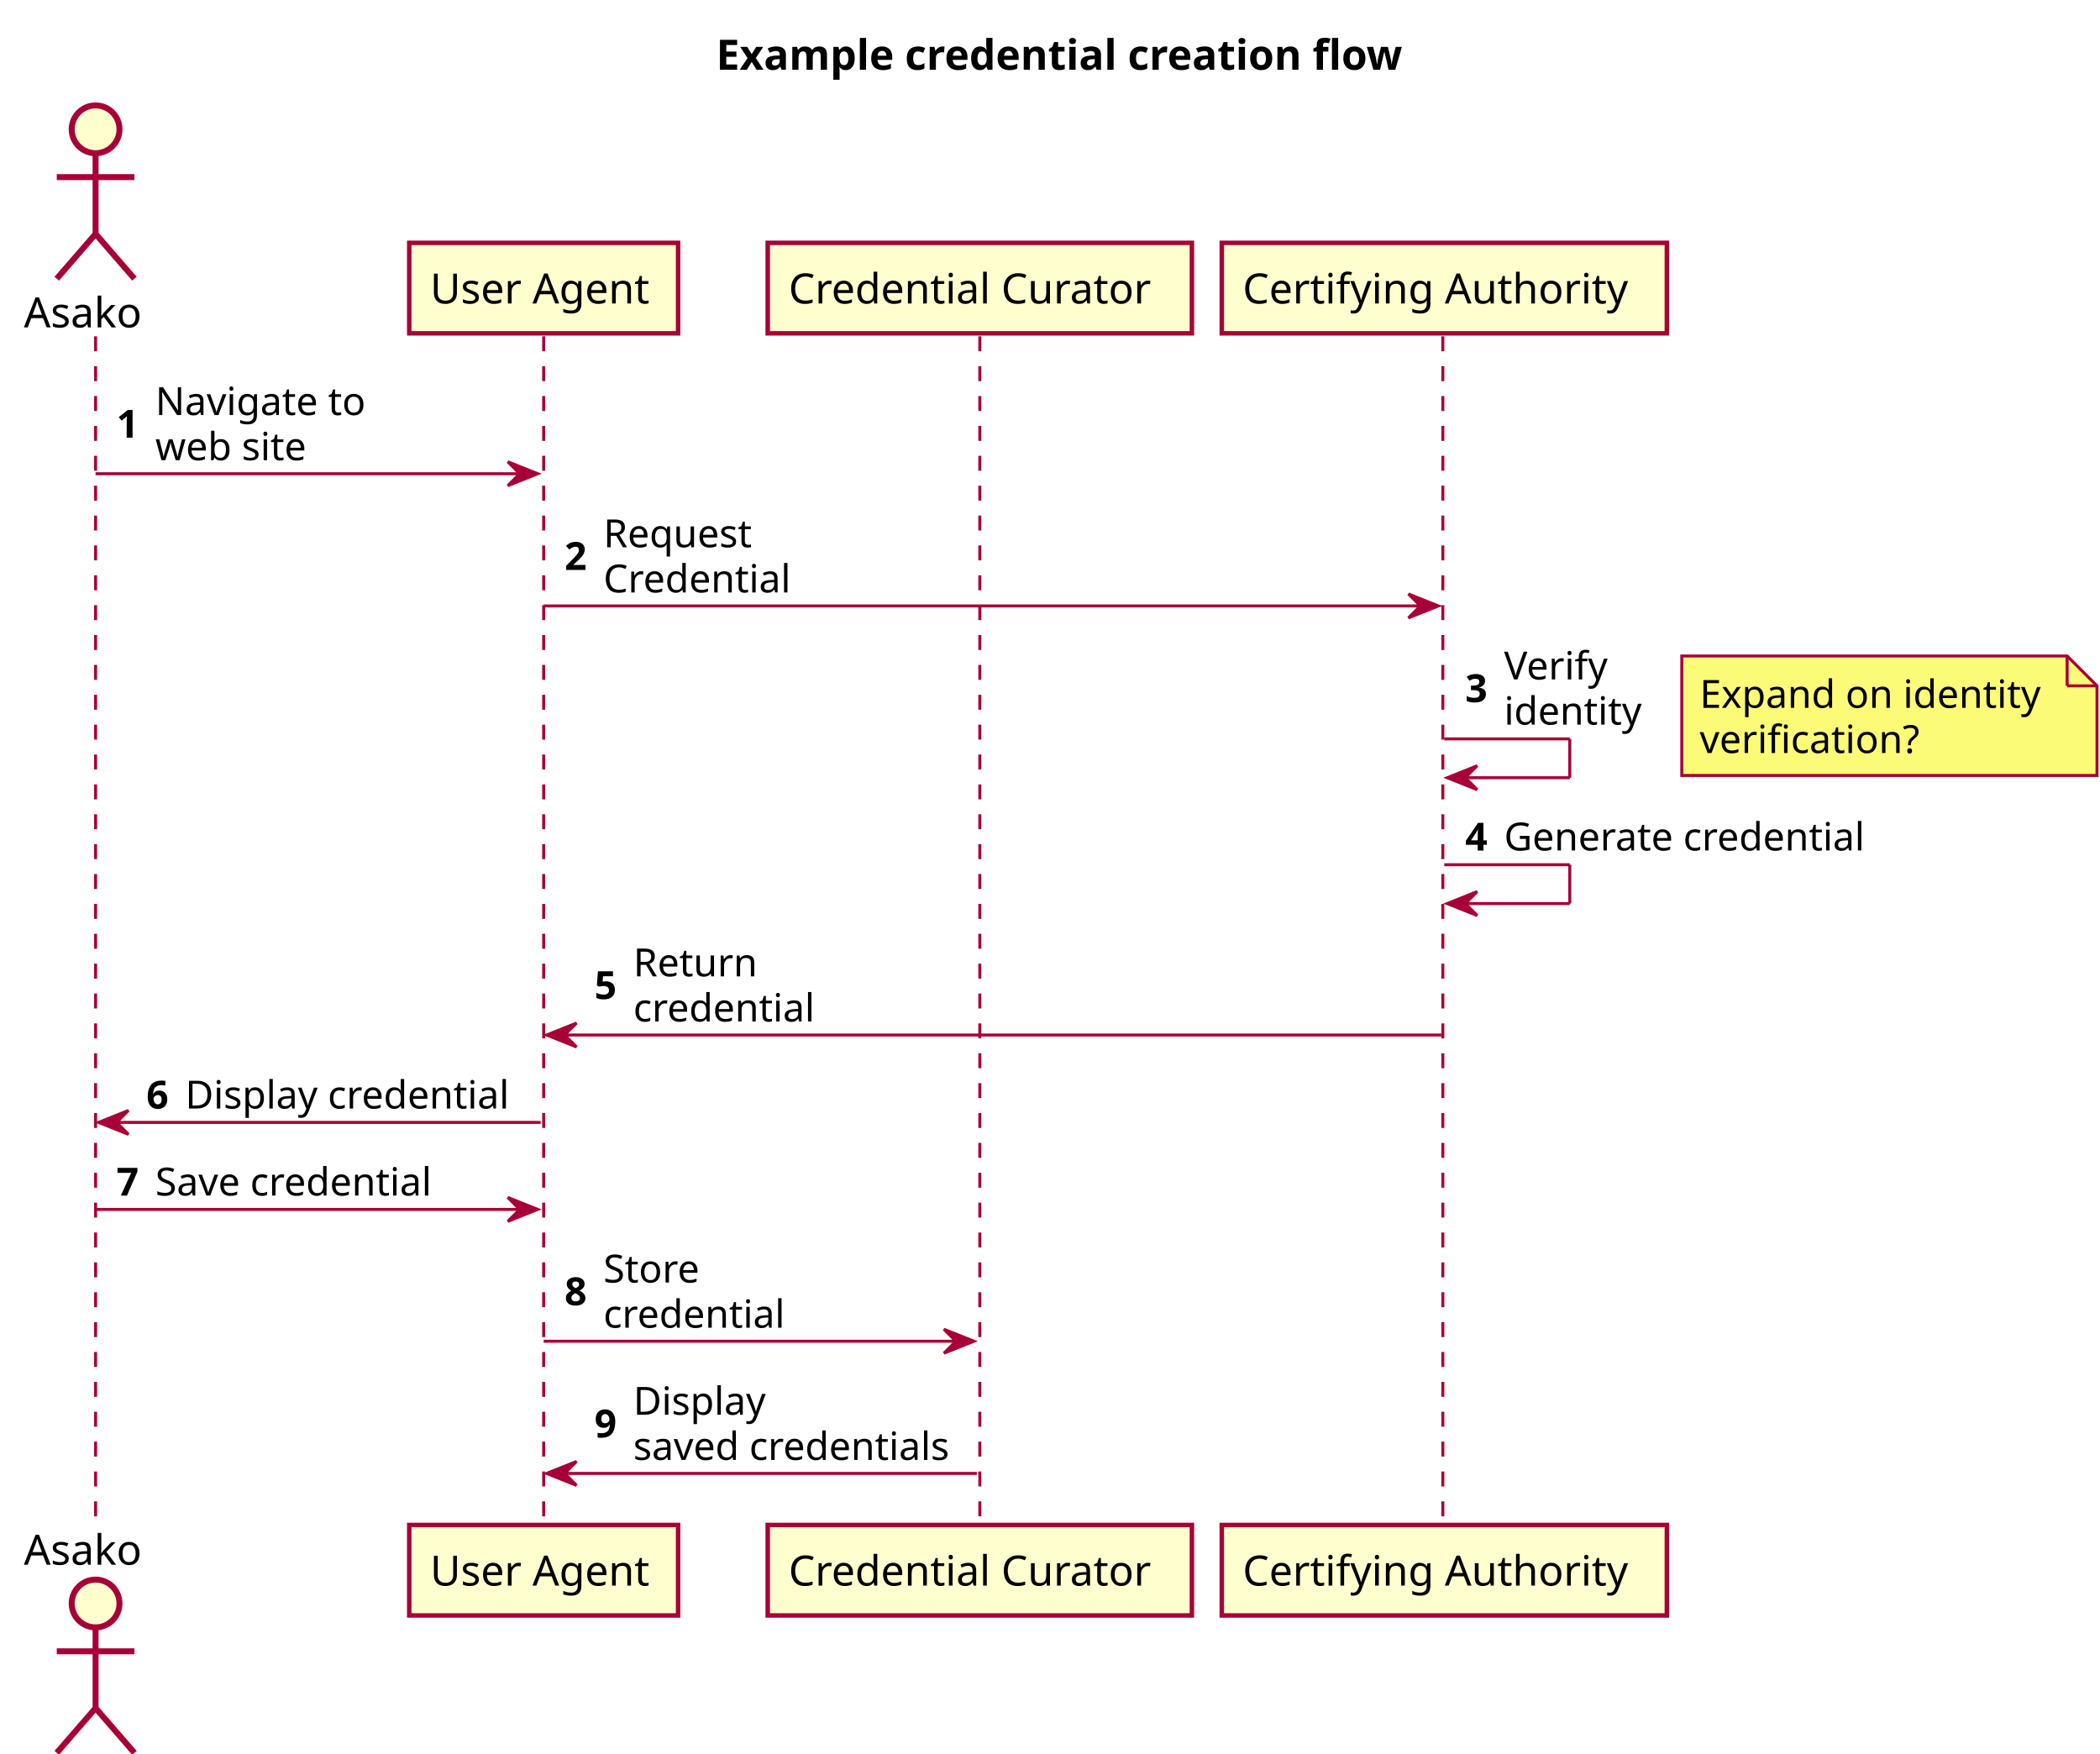
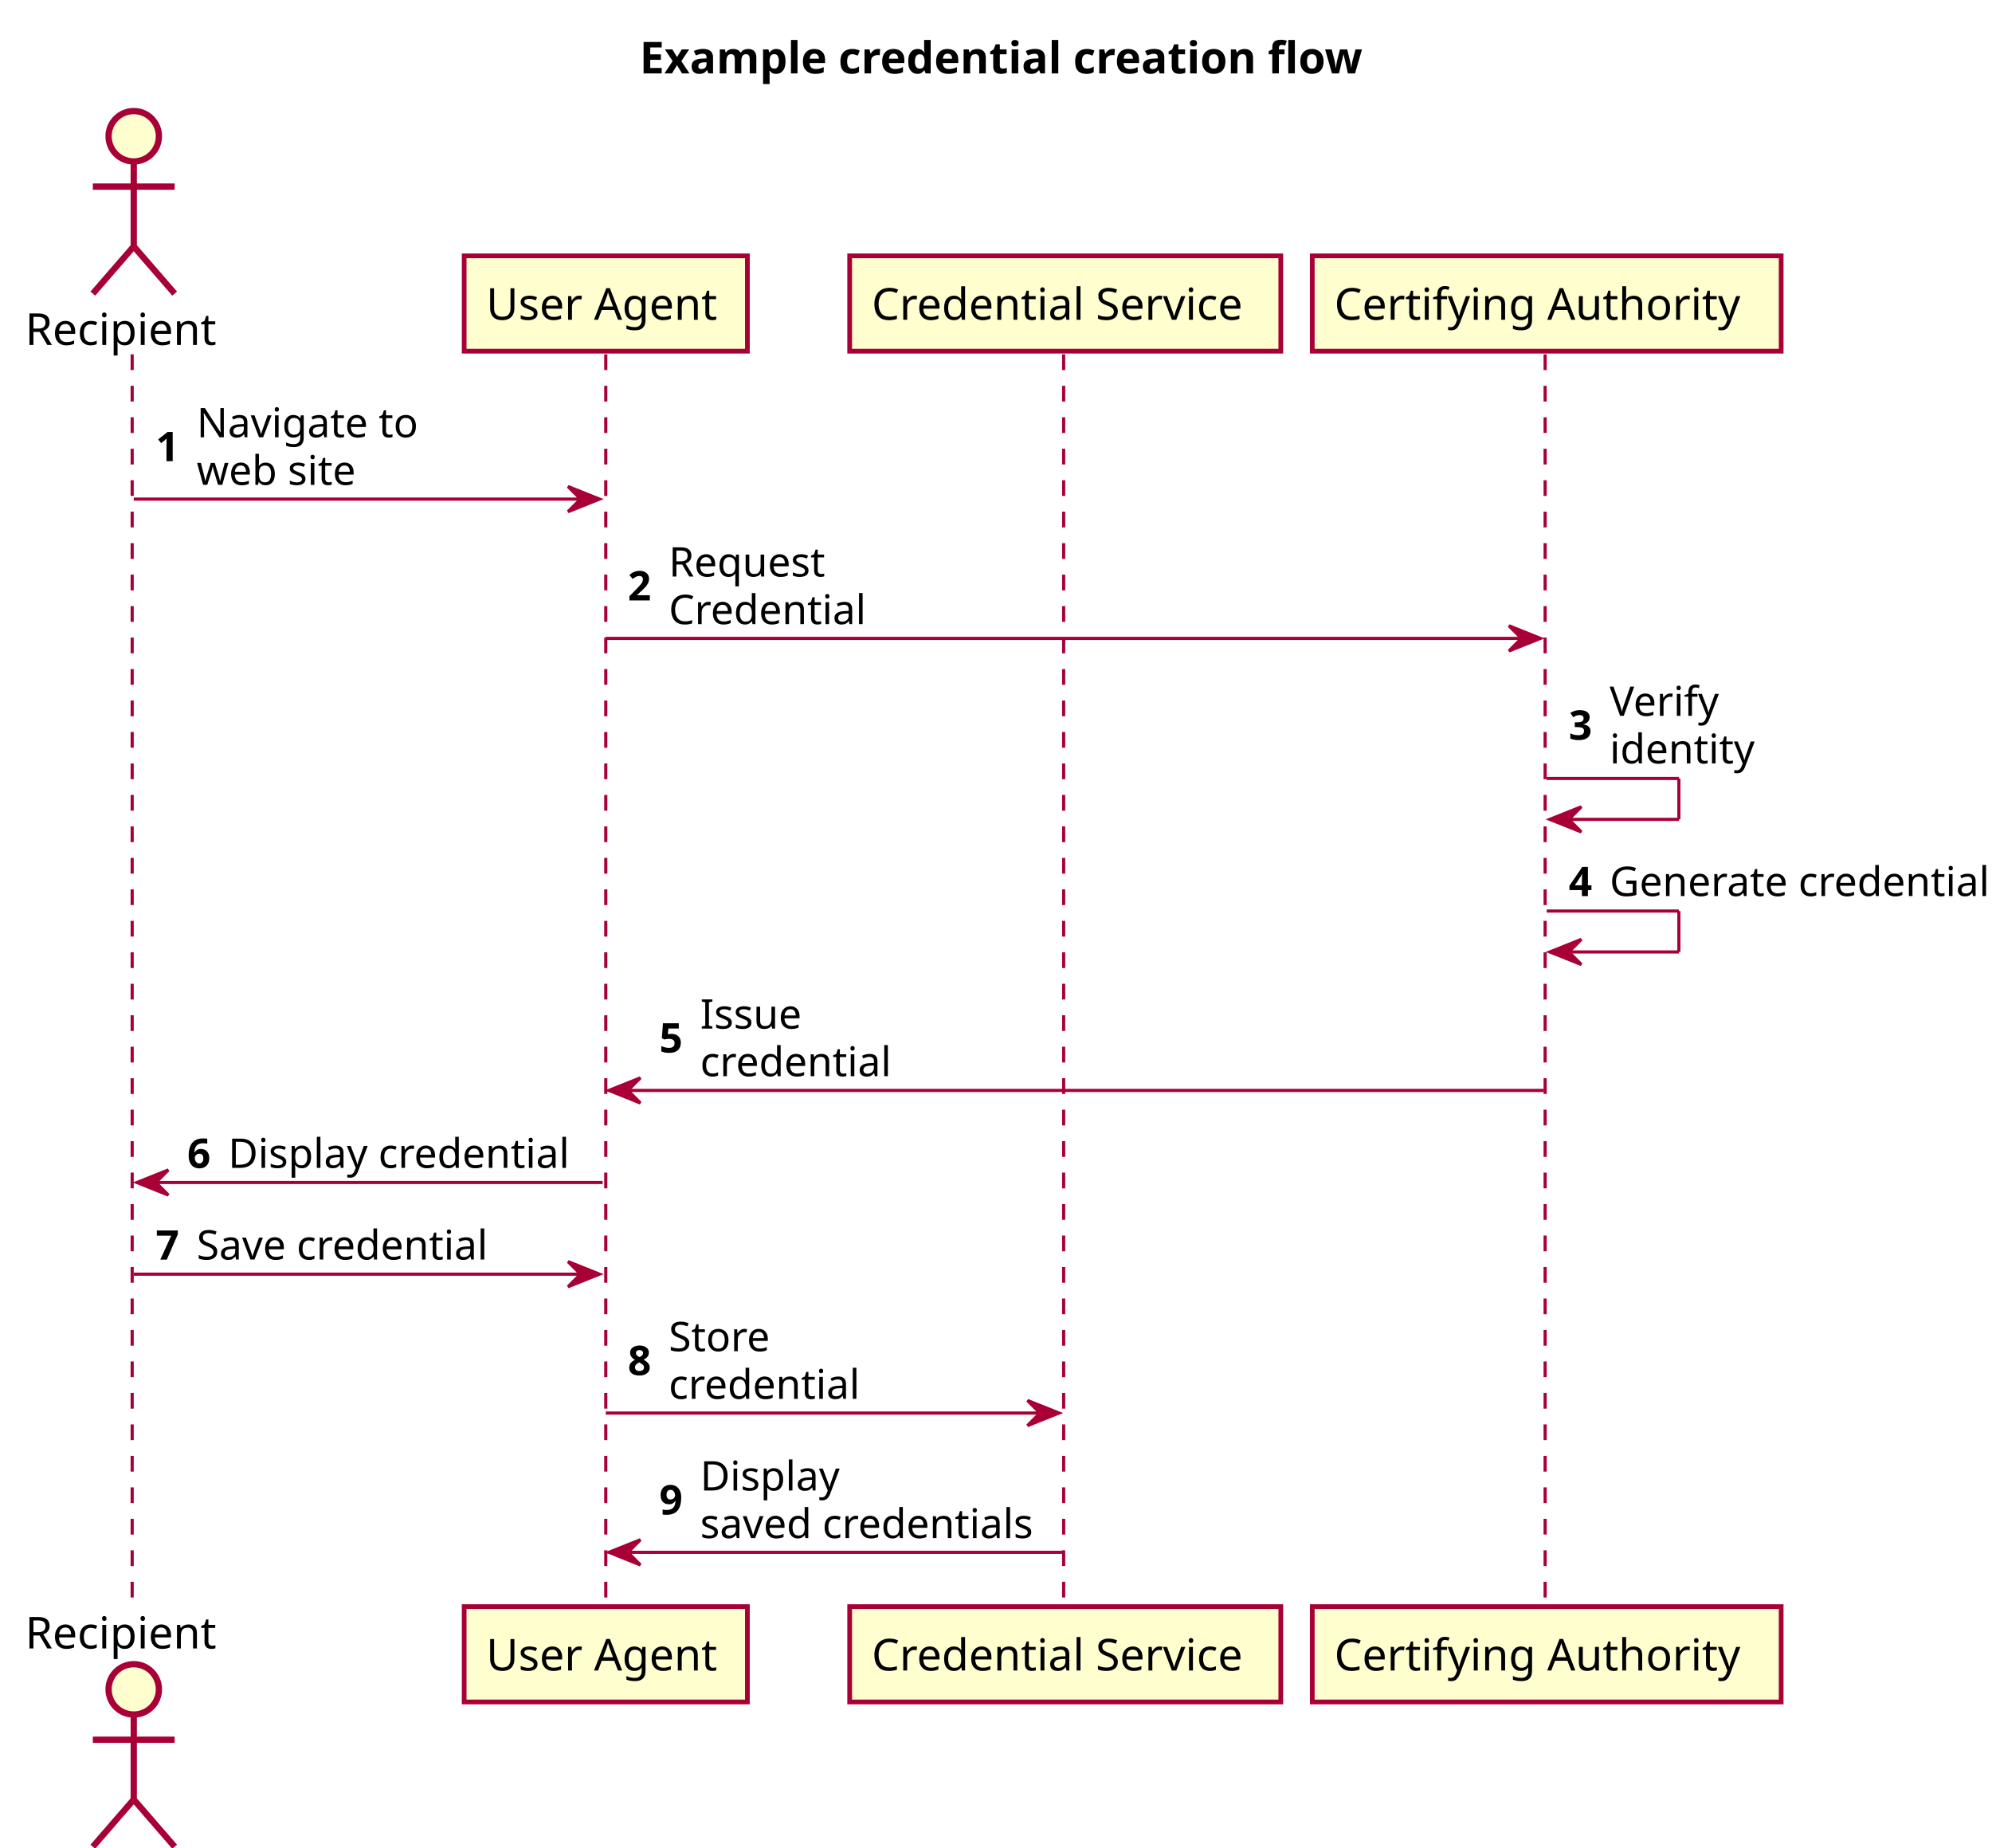
- <svg xmlns="http://www.w3.org/2000/svg" height="587px" style="width:703px;height:587px;" version="1.1" viewBox="0 0 703 587" width="703px">
+ <svg xmlns="http://www.w3.org/2000/svg" height="587px" style="width:633px;height:587px;" version="1.1" viewBox="0 0 633 587" width="633px">
  <defs />
  <g>
-     <text fill="#000000" font-family="Lucida Sans" font-size="14" font-weight="bold" lengthAdjust="spacingAndGlyphs" textLength="236" x="239.75" y="23.337">Example credential creation flow</text>
-     <line style="stroke: #A80036; stroke-width: 1.0; stroke-dasharray: 5.0,5.0;" x1="32" x2="32" y1="112.58" y2="511.477" />
-     <line style="stroke: #A80036; stroke-width: 1.0; stroke-dasharray: 5.0,5.0;" x1="182" x2="182" y1="112.58" y2="511.477" />
-     <line style="stroke: #A80036; stroke-width: 1.0; stroke-dasharray: 5.0,5.0;" x1="328" x2="328" y1="112.58" y2="511.477" />
-     <line style="stroke: #A80036; stroke-width: 1.0; stroke-dasharray: 5.0,5.0;" x1="483" x2="483" y1="112.58" y2="511.477" />
-     <text fill="#000000" font-family="Lucida Sans" font-size="14" lengthAdjust="spacingAndGlyphs" textLength="42" x="8" y="109.593">Asako</text>
-     <ellipse cx="32" cy="43.29" fill="#FEFECE" rx="8" ry="8" style="stroke: #A80036; stroke-width: 2.0;" />
-     <path d="M32,51.29 L32,78.29 M19,59.29 L45,59.29 M32,78.29 L19,93.29 M32,78.29 L45,93.29 " fill="#FEFECE" style="stroke: #A80036; stroke-width: 2.0;" />
-     <text fill="#000000" font-family="Lucida Sans" font-size="14" lengthAdjust="spacingAndGlyphs" textLength="42" x="8" y="523.78">Asako</text>
-     <ellipse cx="32" cy="536.767" fill="#FEFECE" rx="8" ry="8" style="stroke: #A80036; stroke-width: 2.0;" />
-     <path d="M32,544.767 L32,571.767 M19,552.767 L45,552.767 M32,571.767 L19,586.767 M32,571.767 L45,586.767 " fill="#FEFECE" style="stroke: #A80036; stroke-width: 2.0;" />
-     <rect fill="#FEFECE" height="30.29" style="stroke: #A80036; stroke-width: 1.5;" width="90" x="137" y="81.29" />
-     <text fill="#000000" font-family="Lucida Sans" font-size="14" lengthAdjust="spacingAndGlyphs" textLength="76" x="144" y="101.593">User Agent</text>
-     <rect fill="#FEFECE" height="30.29" style="stroke: #A80036; stroke-width: 1.5;" width="90" x="137" y="510.477" />
-     <text fill="#000000" font-family="Lucida Sans" font-size="14" lengthAdjust="spacingAndGlyphs" textLength="76" x="144" y="530.78">User Agent</text>
-     <rect fill="#FEFECE" height="30.29" style="stroke: #A80036; stroke-width: 1.5;" width="142" x="257" y="81.29" />
-     <text fill="#000000" font-family="Lucida Sans" font-size="14" lengthAdjust="spacingAndGlyphs" textLength="128" x="264" y="101.593">Credential Curator</text>
-     <rect fill="#FEFECE" height="30.29" style="stroke: #A80036; stroke-width: 1.5;" width="142" x="257" y="510.477" />
-     <text fill="#000000" font-family="Lucida Sans" font-size="14" lengthAdjust="spacingAndGlyphs" textLength="128" x="264" y="530.78">Credential Curator</text>
-     <rect fill="#FEFECE" height="30.29" style="stroke: #A80036; stroke-width: 1.5;" width="149" x="409" y="81.29" />
-     <text fill="#000000" font-family="Lucida Sans" font-size="14" lengthAdjust="spacingAndGlyphs" textLength="135" x="416" y="101.593">Certifying Authority</text>
-     <rect fill="#FEFECE" height="30.29" style="stroke: #A80036; stroke-width: 1.5;" width="149" x="409" y="510.477" />
-     <text fill="#000000" font-family="Lucida Sans" font-size="14" lengthAdjust="spacingAndGlyphs" textLength="135" x="416" y="530.78">Certifying Authority</text>
-     <polygon fill="#A80036" points="170,154.58,180,158.58,170,162.58,174,158.58" style="stroke: #A80036; stroke-width: 1.0;" />
-     <line style="stroke: #A80036; stroke-width: 1.0;" x1="32" x2="176" y1="158.58" y2="158.58" />
-     <text fill="#000000" font-family="Lucida Sans" font-size="13" font-weight="bold" lengthAdjust="spacingAndGlyphs" textLength="9" x="39" y="146.528">1</text>
-     <text fill="#000000" font-family="Lucida Sans" font-size="13" lengthAdjust="spacingAndGlyphs" textLength="72" x="52" y="138.933">Navigate to</text>
-     <text fill="#000000" font-family="Lucida Sans" font-size="13" lengthAdjust="spacingAndGlyphs" textLength="52" x="52" y="154.059">web site</text>
-     <polygon fill="#A80036" points="471.5,198.833,481.5,202.833,471.5,206.833,475.5,202.833" style="stroke: #A80036; stroke-width: 1.0;" />
-     <line style="stroke: #A80036; stroke-width: 1.0;" x1="182" x2="477.5" y1="202.833" y2="202.833" />
-     <text fill="#000000" font-family="Lucida Sans" font-size="13" font-weight="bold" lengthAdjust="spacingAndGlyphs" textLength="9" x="189" y="190.78">2</text>
-     <text fill="#000000" font-family="Lucida Sans" font-size="13" lengthAdjust="spacingAndGlyphs" textLength="50" x="202" y="183.185">Request</text>
-     <text fill="#000000" font-family="Lucida Sans" font-size="13" lengthAdjust="spacingAndGlyphs" textLength="64" x="202" y="198.312">Credential</text>
-     <line style="stroke: #A80036; stroke-width: 1.0;" x1="483.5" x2="525.5" y1="247.339" y2="247.339" />
-     <line style="stroke: #A80036; stroke-width: 1.0;" x1="525.5" x2="525.5" y1="247.339" y2="260.339" />
-     <line style="stroke: #A80036; stroke-width: 1.0;" x1="484.5" x2="525.5" y1="260.339" y2="260.339" />
-     <polygon fill="#A80036" points="494.5,256.339,484.5,260.339,494.5,264.339,490.5,260.339" style="stroke: #A80036; stroke-width: 1.0;" />
-     <text fill="#000000" font-family="Lucida Sans" font-size="13" font-weight="bold" lengthAdjust="spacingAndGlyphs" textLength="9" x="490.5" y="235.033">3</text>
-     <text fill="#000000" font-family="Lucida Sans" font-size="13" lengthAdjust="spacingAndGlyphs" textLength="37" x="503.5" y="227.439">Verify</text>
-     <text fill="#000000" font-family="Lucida Sans" font-size="13" lengthAdjust="spacingAndGlyphs" textLength="48" x="503.5" y="242.565">identity</text>
-     <polygon fill="#FBFB77" points="563,219.586,563,259.586,702,259.586,702,229.586,692,219.586,563,219.586" style="stroke: #A80036; stroke-width: 1.0;" />
-     <line style="stroke: #A80036; stroke-width: 1.0;" x1="692" x2="692" y1="219.586" y2="229.586" />
-     <line style="stroke: #A80036; stroke-width: 1.0;" x1="702" x2="692" y1="229.586" y2="229.586" />
-     <text fill="#000000" font-family="Lucida Sans" font-size="13" lengthAdjust="spacingAndGlyphs" textLength="118" x="569" y="236.939">Expand on identity</text>
-     <text fill="#000000" font-family="Lucida Sans" font-size="13" lengthAdjust="spacingAndGlyphs" textLength="76" x="569" y="252.065">verification?</text>
-     <line style="stroke: #A80036; stroke-width: 1.0;" x1="483.5" x2="525.5" y1="289.465" y2="289.465" />
-     <line style="stroke: #A80036; stroke-width: 1.0;" x1="525.5" x2="525.5" y1="289.465" y2="302.465" />
-     <line style="stroke: #A80036; stroke-width: 1.0;" x1="484.5" x2="525.5" y1="302.465" y2="302.465" />
-     <polygon fill="#A80036" points="494.5,298.465,484.5,302.465,494.5,306.465,490.5,302.465" style="stroke: #A80036; stroke-width: 1.0;" />
-     <text fill="#000000" font-family="Lucida Sans" font-size="13" font-weight="bold" lengthAdjust="spacingAndGlyphs" textLength="9" x="490.5" y="284.723">4</text>
-     <text fill="#000000" font-family="Lucida Sans" font-size="13" lengthAdjust="spacingAndGlyphs" textLength="121" x="503.5" y="284.691">Generate credential</text>
-     <polygon fill="#A80036" points="193,342.465,183,346.465,193,350.465,189,346.465" style="stroke: #A80036; stroke-width: 1.0;" />
-     <line style="stroke: #A80036; stroke-width: 1.0;" x1="187" x2="482.5" y1="346.465" y2="346.465" />
-     <text fill="#000000" font-family="Lucida Sans" font-size="13" font-weight="bold" lengthAdjust="spacingAndGlyphs" textLength="9" x="199" y="334.413">5</text>
-     <text fill="#000000" font-family="Lucida Sans" font-size="13" lengthAdjust="spacingAndGlyphs" textLength="41" x="212" y="326.818">Return</text>
-     <text fill="#000000" font-family="Lucida Sans" font-size="13" lengthAdjust="spacingAndGlyphs" textLength="62" x="212" y="341.944">credential</text>
-     <polygon fill="#A80036" points="43,371.718,33,375.718,43,379.718,39,375.718" style="stroke: #A80036; stroke-width: 1.0;" />
-     <line style="stroke: #A80036; stroke-width: 1.0;" x1="37" x2="181" y1="375.718" y2="375.718" />
-     <text fill="#000000" font-family="Lucida Sans" font-size="13" font-weight="bold" lengthAdjust="spacingAndGlyphs" textLength="9" x="49" y="371.103">6</text>
-     <text fill="#000000" font-family="Lucida Sans" font-size="13" lengthAdjust="spacingAndGlyphs" textLength="113" x="62" y="371.071">Display credential</text>
-     <polygon fill="#A80036" points="170,400.845,180,404.845,170,408.845,174,404.845" style="stroke: #A80036; stroke-width: 1.0;" />
-     <line style="stroke: #A80036; stroke-width: 1.0;" x1="32" x2="176" y1="404.845" y2="404.845" />
-     <text fill="#000000" font-family="Lucida Sans" font-size="13" font-weight="bold" lengthAdjust="spacingAndGlyphs" textLength="9" x="39" y="400.229">7</text>
-     <text fill="#000000" font-family="Lucida Sans" font-size="13" lengthAdjust="spacingAndGlyphs" textLength="94" x="52" y="400.197">Save credential</text>
-     <polygon fill="#A80036" points="316,444.971,326,448.971,316,452.971,320,448.971" style="stroke: #A80036; stroke-width: 1.0;" />
-     <line style="stroke: #A80036; stroke-width: 1.0;" x1="182" x2="322" y1="448.971" y2="448.971" />
-     <text fill="#000000" font-family="Lucida Sans" font-size="13" font-weight="bold" lengthAdjust="spacingAndGlyphs" textLength="9" x="189" y="436.919">8</text>
-     <text fill="#000000" font-family="Lucida Sans" font-size="13" lengthAdjust="spacingAndGlyphs" textLength="32" x="202" y="429.324">Store</text>
-     <text fill="#000000" font-family="Lucida Sans" font-size="13" lengthAdjust="spacingAndGlyphs" textLength="62" x="202" y="444.45">credential</text>
-     <polygon fill="#A80036" points="193,489.224,183,493.224,193,497.224,189,493.224" style="stroke: #A80036; stroke-width: 1.0;" />
-     <line style="stroke: #A80036; stroke-width: 1.0;" x1="187" x2="327" y1="493.224" y2="493.224" />
-     <text fill="#000000" font-family="Lucida Sans" font-size="13" font-weight="bold" lengthAdjust="spacingAndGlyphs" textLength="9" x="199" y="481.172">9</text>
-     <text fill="#000000" font-family="Lucida Sans" font-size="13" lengthAdjust="spacingAndGlyphs" textLength="47" x="212" y="473.577">Display</text>
-     <text fill="#000000" font-family="Lucida Sans" font-size="13" lengthAdjust="spacingAndGlyphs" textLength="109" x="212" y="488.703">saved credentials</text>
+     <text fill="#000000" font-family="Lucida Sans" font-size="14" font-weight="bold" lengthAdjust="spacingAndGlyphs" textLength="236" x="203.25" y="23.337">Example credential creation flow</text>
+     <line style="stroke: #A80036; stroke-width: 1.0; stroke-dasharray: 5.0,5.0;" x1="42" x2="42" y1="112.58" y2="511.477" />
+     <line style="stroke: #A80036; stroke-width: 1.0; stroke-dasharray: 5.0,5.0;" x1="192.5" x2="192.5" y1="112.58" y2="511.477" />
+     <line style="stroke: #A80036; stroke-width: 1.0; stroke-dasharray: 5.0,5.0;" x1="338" x2="338" y1="112.58" y2="511.477" />
+     <line style="stroke: #A80036; stroke-width: 1.0; stroke-dasharray: 5.0,5.0;" x1="491" x2="491" y1="112.58" y2="511.477" />
+     <text fill="#000000" font-family="Lucida Sans" font-size="14" lengthAdjust="spacingAndGlyphs" textLength="63" x="8" y="109.593">Recipient</text>
+     <ellipse cx="42.5" cy="43.29" fill="#FEFECE" rx="8" ry="8" style="stroke: #A80036; stroke-width: 2.0;" />
+     <path d="M42.5,51.29 L42.5,78.29 M29.5,59.29 L55.5,59.29 M42.5,78.29 L29.5,93.29 M42.5,78.29 L55.5,93.29 " fill="#FEFECE" style="stroke: #A80036; stroke-width: 2.0;" />
+     <text fill="#000000" font-family="Lucida Sans" font-size="14" lengthAdjust="spacingAndGlyphs" textLength="63" x="8" y="523.78">Recipient</text>
+     <ellipse cx="42.5" cy="536.767" fill="#FEFECE" rx="8" ry="8" style="stroke: #A80036; stroke-width: 2.0;" />
+     <path d="M42.5,544.767 L42.5,571.767 M29.5,552.767 L55.5,552.767 M42.5,571.767 L29.5,586.767 M42.5,571.767 L55.5,586.767 " fill="#FEFECE" style="stroke: #A80036; stroke-width: 2.0;" />
+     <rect fill="#FEFECE" height="30.29" style="stroke: #A80036; stroke-width: 1.5;" width="90" x="147.5" y="81.29" />
+     <text fill="#000000" font-family="Lucida Sans" font-size="14" lengthAdjust="spacingAndGlyphs" textLength="76" x="154.5" y="101.593">User Agent</text>
+     <rect fill="#FEFECE" height="30.29" style="stroke: #A80036; stroke-width: 1.5;" width="90" x="147.5" y="510.477" />
+     <text fill="#000000" font-family="Lucida Sans" font-size="14" lengthAdjust="spacingAndGlyphs" textLength="76" x="154.5" y="530.78">User Agent</text>
+     <rect fill="#FEFECE" height="30.29" style="stroke: #A80036; stroke-width: 1.5;" width="137" x="270" y="81.29" />
+     <text fill="#000000" font-family="Lucida Sans" font-size="14" lengthAdjust="spacingAndGlyphs" textLength="123" x="277" y="101.593">Credential Service</text>
+     <rect fill="#FEFECE" height="30.29" style="stroke: #A80036; stroke-width: 1.5;" width="137" x="270" y="510.477" />
+     <text fill="#000000" font-family="Lucida Sans" font-size="14" lengthAdjust="spacingAndGlyphs" textLength="123" x="277" y="530.78">Credential Service</text>
+     <rect fill="#FEFECE" height="30.29" style="stroke: #A80036; stroke-width: 1.5;" width="149" x="417" y="81.29" />
+     <text fill="#000000" font-family="Lucida Sans" font-size="14" lengthAdjust="spacingAndGlyphs" textLength="135" x="424" y="101.593">Certifying Authority</text>
+     <rect fill="#FEFECE" height="30.29" style="stroke: #A80036; stroke-width: 1.5;" width="149" x="417" y="510.477" />
+     <text fill="#000000" font-family="Lucida Sans" font-size="14" lengthAdjust="spacingAndGlyphs" textLength="135" x="424" y="530.78">Certifying Authority</text>
+     <polygon fill="#A80036" points="180.5,154.58,190.5,158.58,180.5,162.58,184.5,158.58" style="stroke: #A80036; stroke-width: 1.0;" />
+     <line style="stroke: #A80036; stroke-width: 1.0;" x1="42.5" x2="186.5" y1="158.58" y2="158.58" />
+     <text fill="#000000" font-family="Lucida Sans" font-size="13" font-weight="bold" lengthAdjust="spacingAndGlyphs" textLength="9" x="49.5" y="146.528">1</text>
+     <text fill="#000000" font-family="Lucida Sans" font-size="13" lengthAdjust="spacingAndGlyphs" textLength="72" x="62.5" y="138.933">Navigate to</text>
+     <text fill="#000000" font-family="Lucida Sans" font-size="13" lengthAdjust="spacingAndGlyphs" textLength="52" x="62.5" y="154.059">web site</text>
+     <polygon fill="#A80036" points="479.5,198.833,489.5,202.833,479.5,206.833,483.5,202.833" style="stroke: #A80036; stroke-width: 1.0;" />
+     <line style="stroke: #A80036; stroke-width: 1.0;" x1="192.5" x2="485.5" y1="202.833" y2="202.833" />
+     <text fill="#000000" font-family="Lucida Sans" font-size="13" font-weight="bold" lengthAdjust="spacingAndGlyphs" textLength="9" x="199.5" y="190.78">2</text>
+     <text fill="#000000" font-family="Lucida Sans" font-size="13" lengthAdjust="spacingAndGlyphs" textLength="50" x="212.5" y="183.185">Request</text>
+     <text fill="#000000" font-family="Lucida Sans" font-size="13" lengthAdjust="spacingAndGlyphs" textLength="64" x="212.5" y="198.312">Credential</text>
+     <line style="stroke: #A80036; stroke-width: 1.0;" x1="491.5" x2="533.5" y1="247.339" y2="247.339" />
+     <line style="stroke: #A80036; stroke-width: 1.0;" x1="533.5" x2="533.5" y1="247.339" y2="260.339" />
+     <line style="stroke: #A80036; stroke-width: 1.0;" x1="492.5" x2="533.5" y1="260.339" y2="260.339" />
+     <polygon fill="#A80036" points="502.5,256.339,492.5,260.339,502.5,264.339,498.5,260.339" style="stroke: #A80036; stroke-width: 1.0;" />
+     <text fill="#000000" font-family="Lucida Sans" font-size="13" font-weight="bold" lengthAdjust="spacingAndGlyphs" textLength="9" x="498.5" y="235.033">3</text>
+     <text fill="#000000" font-family="Lucida Sans" font-size="13" lengthAdjust="spacingAndGlyphs" textLength="37" x="511.5" y="227.439">Verify</text>
+     <text fill="#000000" font-family="Lucida Sans" font-size="13" lengthAdjust="spacingAndGlyphs" textLength="48" x="511.5" y="242.565">identity</text>
+     <line style="stroke: #A80036; stroke-width: 1.0;" x1="491.5" x2="533.5" y1="289.465" y2="289.465" />
+     <line style="stroke: #A80036; stroke-width: 1.0;" x1="533.5" x2="533.5" y1="289.465" y2="302.465" />
+     <line style="stroke: #A80036; stroke-width: 1.0;" x1="492.5" x2="533.5" y1="302.465" y2="302.465" />
+     <polygon fill="#A80036" points="502.5,298.465,492.5,302.465,502.5,306.465,498.5,302.465" style="stroke: #A80036; stroke-width: 1.0;" />
+     <text fill="#000000" font-family="Lucida Sans" font-size="13" font-weight="bold" lengthAdjust="spacingAndGlyphs" textLength="9" x="498.5" y="284.723">4</text>
+     <text fill="#000000" font-family="Lucida Sans" font-size="13" lengthAdjust="spacingAndGlyphs" textLength="121" x="511.5" y="284.691">Generate credential</text>
+     <polygon fill="#A80036" points="203.5,342.465,193.5,346.465,203.5,350.465,199.5,346.465" style="stroke: #A80036; stroke-width: 1.0;" />
+     <line style="stroke: #A80036; stroke-width: 1.0;" x1="197.5" x2="490.5" y1="346.465" y2="346.465" />
+     <text fill="#000000" font-family="Lucida Sans" font-size="13" font-weight="bold" lengthAdjust="spacingAndGlyphs" textLength="9" x="209.5" y="334.413">5</text>
+     <text fill="#000000" font-family="Lucida Sans" font-size="13" lengthAdjust="spacingAndGlyphs" textLength="33" x="222.5" y="326.818">Issue</text>
+     <text fill="#000000" font-family="Lucida Sans" font-size="13" lengthAdjust="spacingAndGlyphs" textLength="62" x="222.5" y="341.944">credential</text>
+     <polygon fill="#A80036" points="53.5,371.718,43.5,375.718,53.5,379.718,49.5,375.718" style="stroke: #A80036; stroke-width: 1.0;" />
+     <line style="stroke: #A80036; stroke-width: 1.0;" x1="47.5" x2="191.5" y1="375.718" y2="375.718" />
+     <text fill="#000000" font-family="Lucida Sans" font-size="13" font-weight="bold" lengthAdjust="spacingAndGlyphs" textLength="9" x="59.5" y="371.103">6</text>
+     <text fill="#000000" font-family="Lucida Sans" font-size="13" lengthAdjust="spacingAndGlyphs" textLength="113" x="72.5" y="371.071">Display credential</text>
+     <polygon fill="#A80036" points="180.5,400.845,190.5,404.845,180.5,408.845,184.5,404.845" style="stroke: #A80036; stroke-width: 1.0;" />
+     <line style="stroke: #A80036; stroke-width: 1.0;" x1="42.5" x2="186.5" y1="404.845" y2="404.845" />
+     <text fill="#000000" font-family="Lucida Sans" font-size="13" font-weight="bold" lengthAdjust="spacingAndGlyphs" textLength="9" x="49.5" y="400.229">7</text>
+     <text fill="#000000" font-family="Lucida Sans" font-size="13" lengthAdjust="spacingAndGlyphs" textLength="94" x="62.5" y="400.197">Save credential</text>
+     <polygon fill="#A80036" points="326.5,444.971,336.5,448.971,326.5,452.971,330.5,448.971" style="stroke: #A80036; stroke-width: 1.0;" />
+     <line style="stroke: #A80036; stroke-width: 1.0;" x1="192.5" x2="332.5" y1="448.971" y2="448.971" />
+     <text fill="#000000" font-family="Lucida Sans" font-size="13" font-weight="bold" lengthAdjust="spacingAndGlyphs" textLength="9" x="199.5" y="436.919">8</text>
+     <text fill="#000000" font-family="Lucida Sans" font-size="13" lengthAdjust="spacingAndGlyphs" textLength="32" x="212.5" y="429.324">Store</text>
+     <text fill="#000000" font-family="Lucida Sans" font-size="13" lengthAdjust="spacingAndGlyphs" textLength="62" x="212.5" y="444.45">credential</text>
+     <polygon fill="#A80036" points="203.5,489.224,193.5,493.224,203.5,497.224,199.5,493.224" style="stroke: #A80036; stroke-width: 1.0;" />
+     <line style="stroke: #A80036; stroke-width: 1.0;" x1="197.5" x2="337.5" y1="493.224" y2="493.224" />
+     <text fill="#000000" font-family="Lucida Sans" font-size="13" font-weight="bold" lengthAdjust="spacingAndGlyphs" textLength="9" x="209.5" y="481.172">9</text>
+     <text fill="#000000" font-family="Lucida Sans" font-size="13" lengthAdjust="spacingAndGlyphs" textLength="47" x="222.5" y="473.577">Display</text>
+     <text fill="#000000" font-family="Lucida Sans" font-size="13" lengthAdjust="spacingAndGlyphs" textLength="109" x="222.5" y="488.703">saved credentials</text>
  </g>
</svg>
